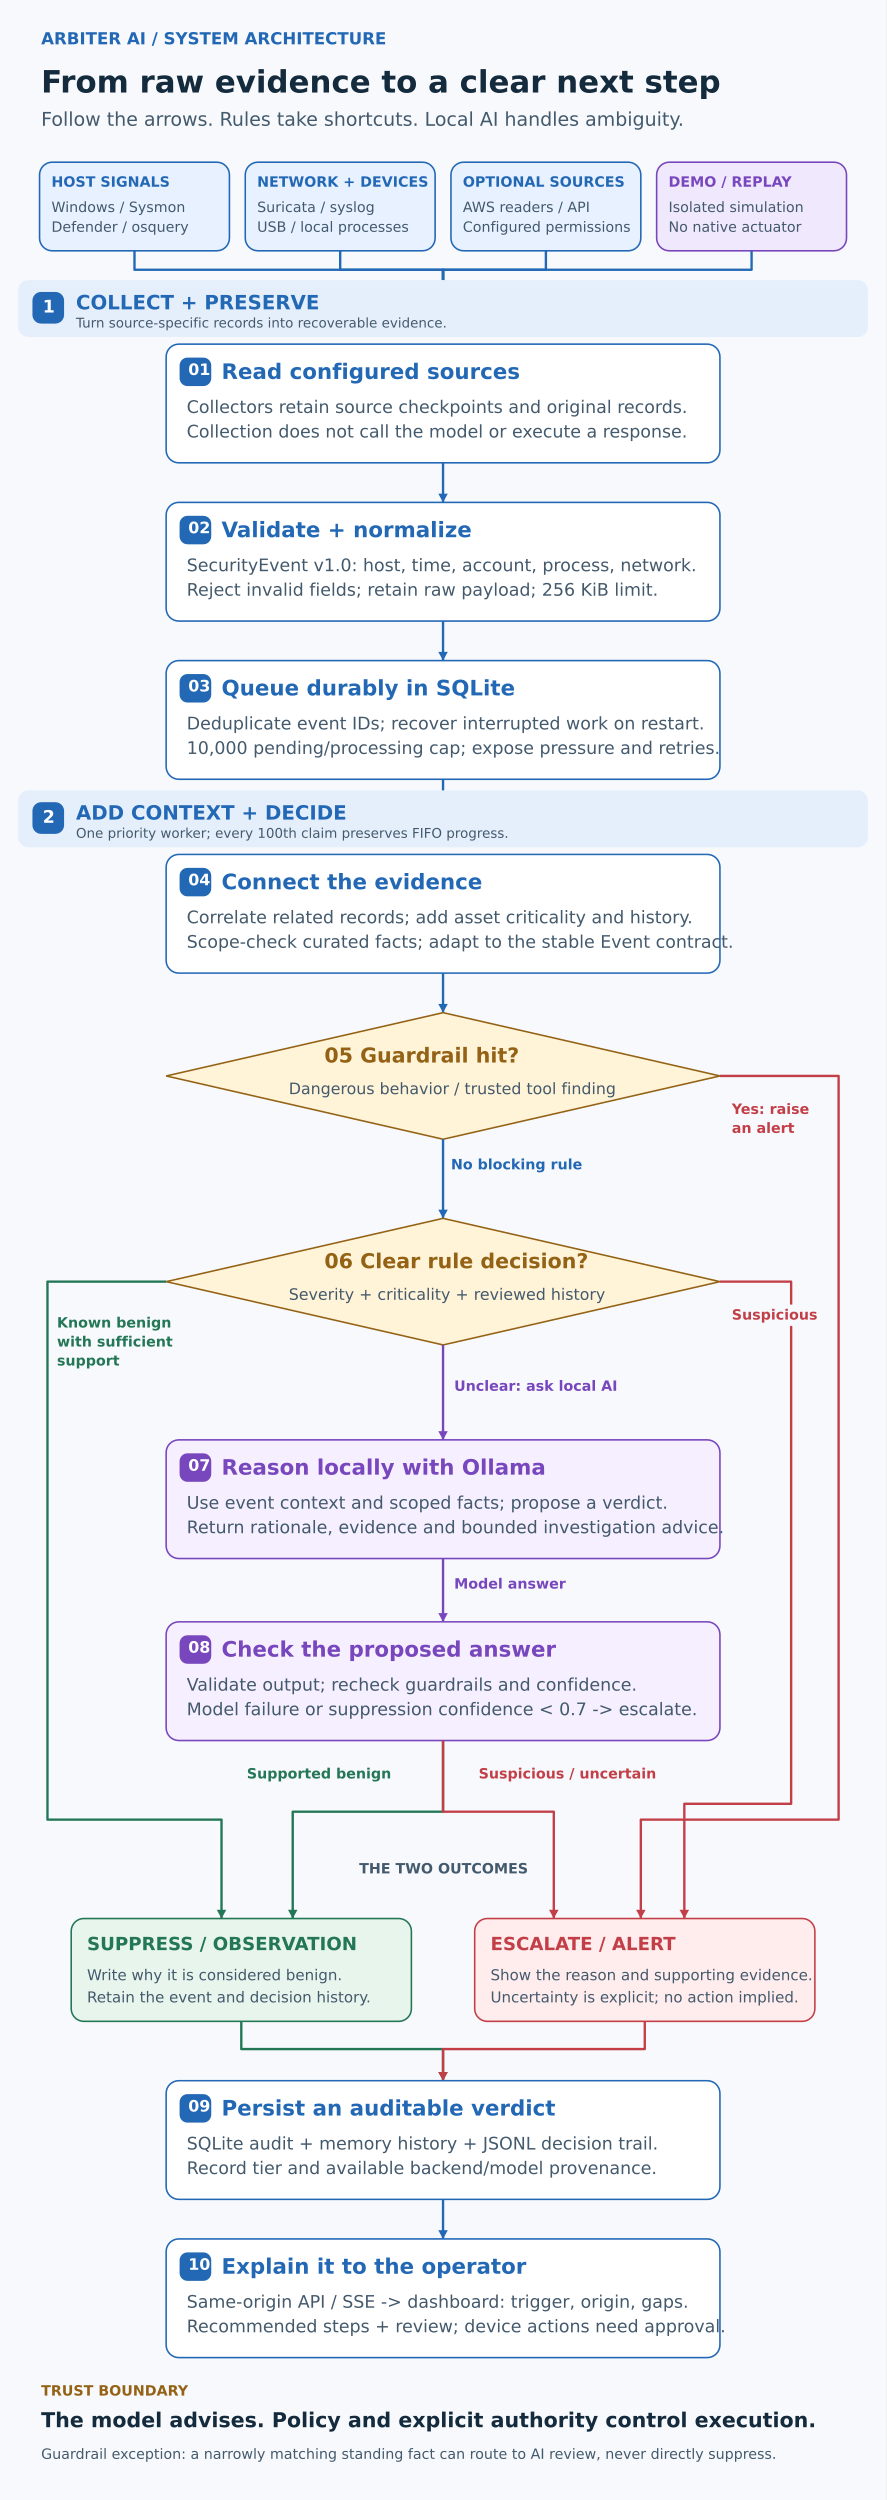
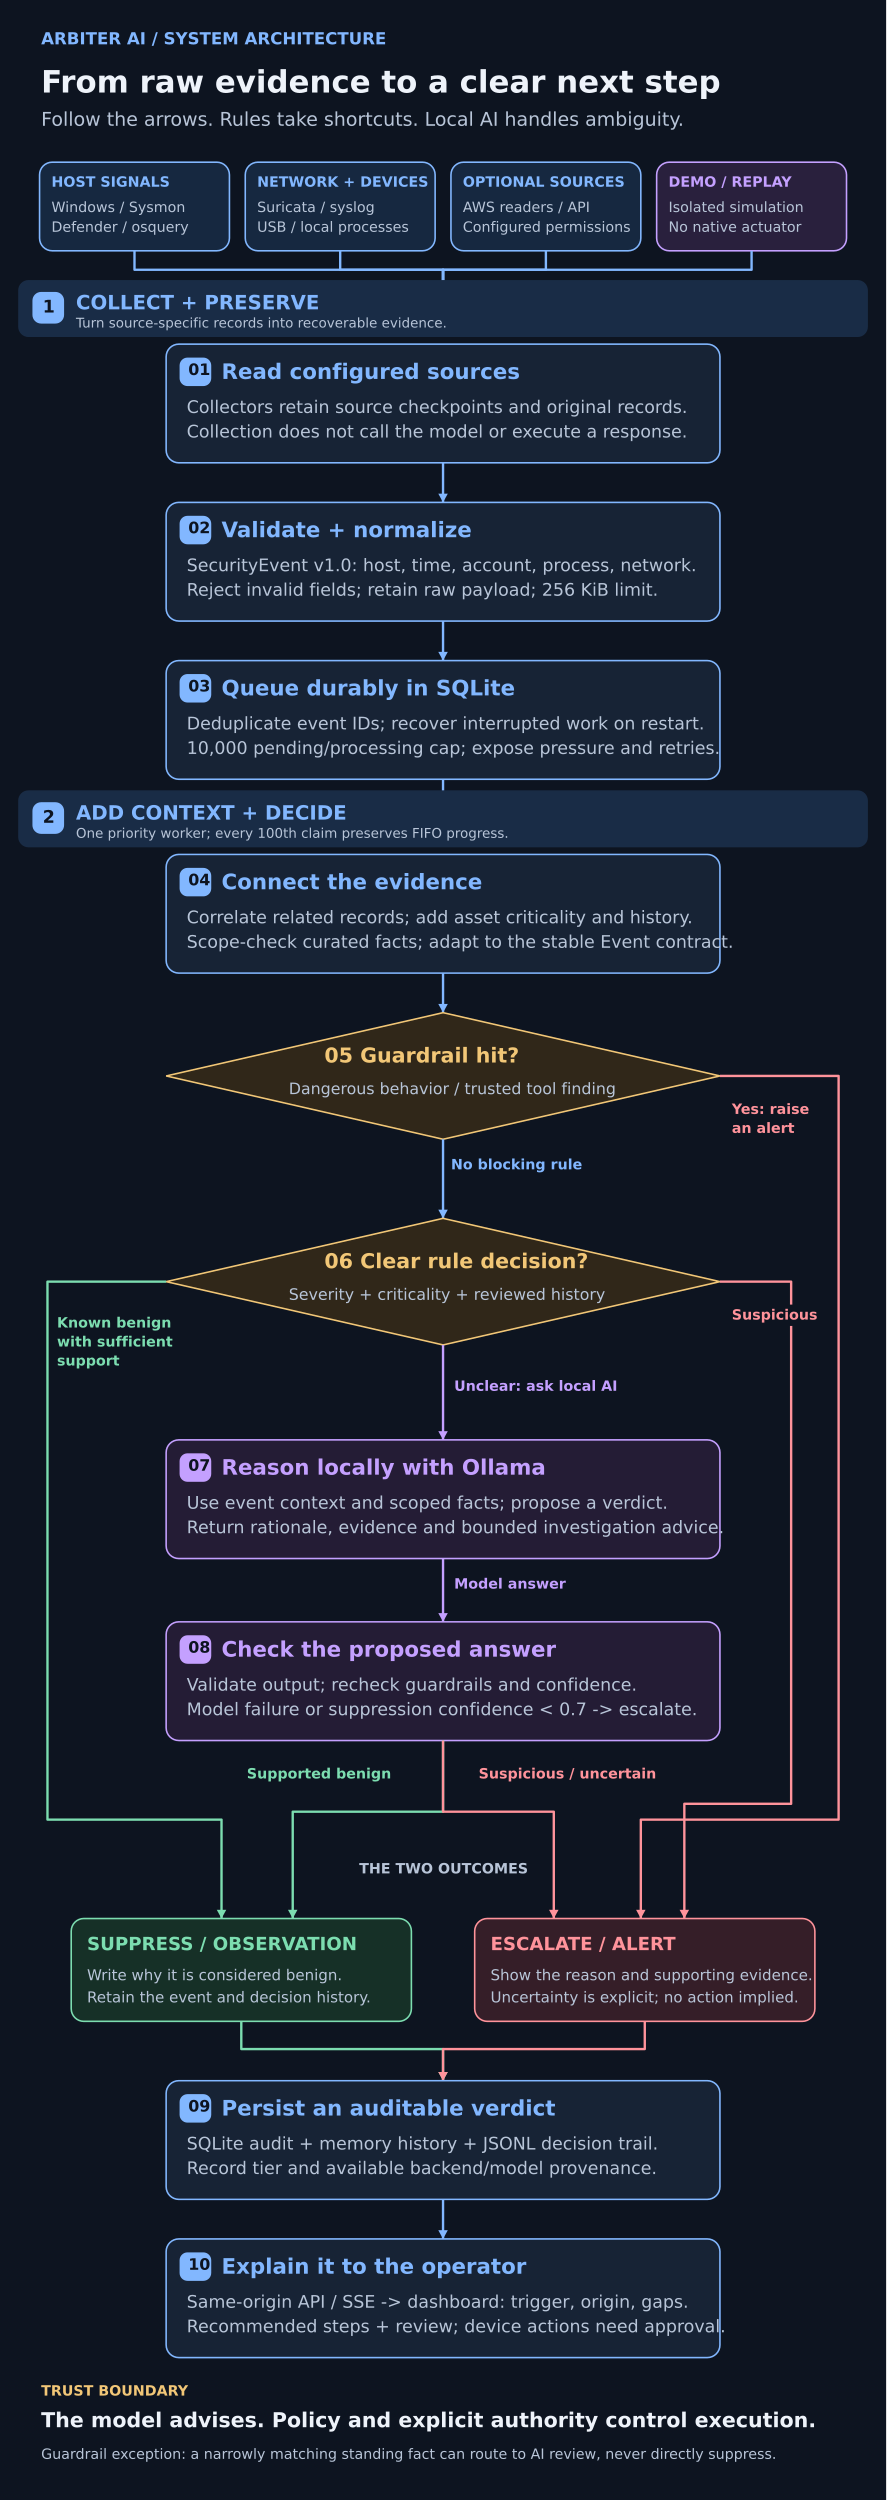
<svg xmlns="http://www.w3.org/2000/svg" width="1120" height="3160" viewBox="0 0 1120 3160" role="img" aria-labelledby="title desc">
-   <rect width="1120" height="3160" fill="#f7f9fc" />
-   <text x="52" y="56" fill="#2368b5" font-family="Segoe UI,DejaVu Sans,sans-serif" font-size="21" font-weight="700">ARBITER AI / SYSTEM ARCHITECTURE</text>
-   <text x="52" y="117" fill="#142a3d" font-family="Segoe UI,DejaVu Sans,sans-serif" font-size="39" font-weight="700">From raw evidence to a clear next step</text>
-   <text x="52" y="159" fill="#43596c" font-family="Segoe UI,DejaVu Sans,sans-serif" font-size="24" font-weight="400">Follow the arrows. Rules take shortcuts. Local AI handles ambiguity.</text>
-   <rect x="50" y="205" width="240" height="112" rx="16" fill="#e8f1ff" stroke="#2368b5" stroke-width="2" />
-   <text x="65" y="236" fill="#2368b5" font-family="Segoe UI,DejaVu Sans,sans-serif" font-size="18" font-weight="700">HOST SIGNALS</text>
-   <text x="65" y="268" fill="#43596c" font-family="Segoe UI,DejaVu Sans,sans-serif" font-size="18" font-weight="400">Windows / Sysmon</text>
-   <text x="65" y="293" fill="#43596c" font-family="Segoe UI,DejaVu Sans,sans-serif" font-size="18" font-weight="400">Defender / osquery</text>
-   <rect x="310" y="205" width="240" height="112" rx="16" fill="#e8f1ff" stroke="#2368b5" stroke-width="2" />
-   <text x="325" y="236" fill="#2368b5" font-family="Segoe UI,DejaVu Sans,sans-serif" font-size="18" font-weight="700">NETWORK + DEVICES</text>
-   <text x="325" y="268" fill="#43596c" font-family="Segoe UI,DejaVu Sans,sans-serif" font-size="18" font-weight="400">Suricata / syslog</text>
-   <text x="325" y="293" fill="#43596c" font-family="Segoe UI,DejaVu Sans,sans-serif" font-size="18" font-weight="400">USB / local processes</text>
-   <rect x="570" y="205" width="240" height="112" rx="16" fill="#e8f1ff" stroke="#2368b5" stroke-width="2" />
-   <text x="585" y="236" fill="#2368b5" font-family="Segoe UI,DejaVu Sans,sans-serif" font-size="18" font-weight="700">OPTIONAL SOURCES</text>
-   <text x="585" y="268" fill="#43596c" font-family="Segoe UI,DejaVu Sans,sans-serif" font-size="18" font-weight="400">AWS readers / API</text>
-   <text x="585" y="293" fill="#43596c" font-family="Segoe UI,DejaVu Sans,sans-serif" font-size="18" font-weight="400">Configured permissions</text>
-   <rect x="830" y="205" width="240" height="112" rx="16" fill="#f0e8fc" stroke="#7846bd" stroke-width="2" />
-   <text x="845" y="236" fill="#7846bd" font-family="Segoe UI,DejaVu Sans,sans-serif" font-size="18" font-weight="700">DEMO / REPLAY</text>
-   <text x="845" y="268" fill="#43596c" font-family="Segoe UI,DejaVu Sans,sans-serif" font-size="18" font-weight="400">Isolated simulation</text>
-   <text x="845" y="293" fill="#43596c" font-family="Segoe UI,DejaVu Sans,sans-serif" font-size="18" font-weight="400">No native actuator</text>
-   <polyline points="170,317 170,341 560,341 560,425" fill="none" stroke="#2368b5" stroke-width="3" stroke-linejoin="round" />
-   <polygon points="560,425 554.0,414.0 566.0,414.0" fill="#2368b5" />
-   <polyline points="430,317 430,341 560,341 560,425" fill="none" stroke="#2368b5" stroke-width="3" stroke-linejoin="round" />
-   <polygon points="560,425 554.0,414.0 566.0,414.0" fill="#2368b5" />
-   <polyline points="690,317 690,341 560,341 560,425" fill="none" stroke="#2368b5" stroke-width="3" stroke-linejoin="round" />
-   <polygon points="560,425 554.0,414.0 566.0,414.0" fill="#2368b5" />
-   <polyline points="950,317 950,341 560,341 560,425" fill="none" stroke="#2368b5" stroke-width="3" stroke-linejoin="round" />
-   <polygon points="560,425 554.0,414.0 566.0,414.0" fill="#2368b5" />
-   <rect x="24" y="355" width="1072" height="70" rx="12" fill="#e5effc" stroke="#e5effc" stroke-width="2" />
-   <rect x="42" y="370" width="38" height="38" rx="10" fill="#2368b5" stroke="#2368b5" stroke-width="2" />
-   <text x="54" y="395" fill="#ffffff" font-family="Segoe UI,DejaVu Sans,sans-serif" font-size="22" font-weight="700">1</text>
-   <text x="96" y="391" fill="#2368b5" font-family="Segoe UI,DejaVu Sans,sans-serif" font-size="25" font-weight="700">COLLECT + PRESERVE</text>
-   <text x="96" y="414" fill="#43596c" font-family="Segoe UI,DejaVu Sans,sans-serif" font-size="17" font-weight="400">Turn source-specific records into recoverable evidence.</text>
-   <rect x="210" y="435" width="700" height="150" rx="16" fill="#ffffff" stroke="#2368b5" stroke-width="2" />
-   <rect x="228" y="453" width="38" height="34" rx="9" fill="#2368b5" stroke="#2368b5" stroke-width="2" />
-   <text x="238" y="474" fill="#ffffff" font-family="Segoe UI,DejaVu Sans,sans-serif" font-size="20" font-weight="700">01</text>
-   <text x="280" y="479" fill="#2368b5" font-family="Segoe UI,DejaVu Sans,sans-serif" font-size="27" font-weight="700">Read configured sources</text>
-   <text x="236" y="522" fill="#43596c" font-family="Segoe UI,DejaVu Sans,sans-serif" font-size="22" font-weight="400">Collectors retain source checkpoints and original records.</text>
-   <text x="236" y="553" fill="#43596c" font-family="Segoe UI,DejaVu Sans,sans-serif" font-size="22" font-weight="400">Collection does not call the model or execute a response.</text>
-   <polyline points="560,585 560,635" fill="none" stroke="#2368b5" stroke-width="3" stroke-linejoin="round" />
-   <polygon points="560,635 554.0,624.0 566.0,624.0" fill="#2368b5" />
-   <rect x="210" y="635" width="700" height="150" rx="16" fill="#ffffff" stroke="#2368b5" stroke-width="2" />
-   <rect x="228" y="653" width="38" height="34" rx="9" fill="#2368b5" stroke="#2368b5" stroke-width="2" />
-   <text x="238" y="674" fill="#ffffff" font-family="Segoe UI,DejaVu Sans,sans-serif" font-size="20" font-weight="700">02</text>
-   <text x="280" y="679" fill="#2368b5" font-family="Segoe UI,DejaVu Sans,sans-serif" font-size="27" font-weight="700">Validate + normalize</text>
-   <text x="236" y="722" fill="#43596c" font-family="Segoe UI,DejaVu Sans,sans-serif" font-size="22" font-weight="400">SecurityEvent v1.0: host, time, account, process, network.</text>
-   <text x="236" y="753" fill="#43596c" font-family="Segoe UI,DejaVu Sans,sans-serif" font-size="22" font-weight="400">Reject invalid fields; retain raw payload; 256 KiB limit.</text>
-   <polyline points="560,785 560,835" fill="none" stroke="#2368b5" stroke-width="3" stroke-linejoin="round" />
-   <polygon points="560,835 554.0,824.0 566.0,824.0" fill="#2368b5" />
-   <rect x="210" y="835" width="700" height="150" rx="16" fill="#ffffff" stroke="#2368b5" stroke-width="2" />
-   <rect x="228" y="853" width="38" height="34" rx="9" fill="#2368b5" stroke="#2368b5" stroke-width="2" />
-   <text x="238" y="874" fill="#ffffff" font-family="Segoe UI,DejaVu Sans,sans-serif" font-size="20" font-weight="700">03</text>
-   <text x="280" y="879" fill="#2368b5" font-family="Segoe UI,DejaVu Sans,sans-serif" font-size="27" font-weight="700">Queue durably in SQLite</text>
-   <text x="236" y="922" fill="#43596c" font-family="Segoe UI,DejaVu Sans,sans-serif" font-size="22" font-weight="400">Deduplicate event IDs; recover interrupted work on restart.</text>
-   <text x="236" y="953" fill="#43596c" font-family="Segoe UI,DejaVu Sans,sans-serif" font-size="22" font-weight="400">10,000 pending/processing cap; expose pressure and retries.</text>
-   <polyline points="560,985 560,1055" fill="none" stroke="#2368b5" stroke-width="3" stroke-linejoin="round" />
-   <polygon points="560,1055 554.0,1044.0 566.0,1044.0" fill="#2368b5" />
-   <rect x="24" y="1000" width="1072" height="70" rx="12" fill="#e5effc" stroke="#e5effc" stroke-width="2" />
-   <rect x="42" y="1015" width="38" height="38" rx="10" fill="#2368b5" stroke="#2368b5" stroke-width="2" />
-   <text x="54" y="1040" fill="#ffffff" font-family="Segoe UI,DejaVu Sans,sans-serif" font-size="22" font-weight="700">2</text>
-   <text x="96" y="1036" fill="#2368b5" font-family="Segoe UI,DejaVu Sans,sans-serif" font-size="25" font-weight="700">ADD CONTEXT + DECIDE</text>
-   <text x="96" y="1059" fill="#43596c" font-family="Segoe UI,DejaVu Sans,sans-serif" font-size="17" font-weight="400">One priority worker; every 100th claim preserves FIFO progress.</text>
-   <rect x="210" y="1080" width="700" height="150" rx="16" fill="#ffffff" stroke="#2368b5" stroke-width="2" />
-   <rect x="228" y="1098" width="38" height="34" rx="9" fill="#2368b5" stroke="#2368b5" stroke-width="2" />
-   <text x="238" y="1119" fill="#ffffff" font-family="Segoe UI,DejaVu Sans,sans-serif" font-size="20" font-weight="700">04</text>
-   <text x="280" y="1124" fill="#2368b5" font-family="Segoe UI,DejaVu Sans,sans-serif" font-size="27" font-weight="700">Connect the evidence</text>
-   <text x="236" y="1167" fill="#43596c" font-family="Segoe UI,DejaVu Sans,sans-serif" font-size="22" font-weight="400">Correlate related records; add asset criticality and history.</text>
-   <text x="236" y="1198" fill="#43596c" font-family="Segoe UI,DejaVu Sans,sans-serif" font-size="22" font-weight="400">Scope-check curated facts; adapt to the stable Event contract.</text>
-   <polyline points="560,1230 560,1280" fill="none" stroke="#2368b5" stroke-width="3" stroke-linejoin="round" />
-   <polygon points="560,1280 554.0,1269.0 566.0,1269.0" fill="#2368b5" />
-   <polygon points="560,1280 910,1360 560,1440 210,1360" fill="#fff3d8" stroke="#946215" stroke-width="2" />
-   <text x="410" y="1343" fill="#946215" font-family="Segoe UI,DejaVu Sans,sans-serif" font-size="26" font-weight="700">05  Guardrail hit?</text>
-   <text x="365" y="1383" fill="#43596c" font-family="Segoe UI,DejaVu Sans,sans-serif" font-size="20" font-weight="400">Dangerous behavior / trusted tool finding</text>
-   <polyline points="560,1440 560,1540" fill="none" stroke="#2368b5" stroke-width="3" stroke-linejoin="round" />
-   <polygon points="560,1540 554.0,1529.0 566.0,1529.0" fill="#2368b5" />
-   <rect x="564" y="1460" width="153.0" height="25" rx="3" fill="#f7f9fc" stroke="#f7f9fc" stroke-width="2" />
-   <text x="570" y="1478" fill="#2368b5" font-family="Segoe UI,DejaVu Sans,sans-serif" font-size="18" font-weight="700">No blocking rule</text>
-   <polygon points="560,1540 910,1620 560,1700 210,1620" fill="#fff3d8" stroke="#946215" stroke-width="2" />
-   <text x="410" y="1603" fill="#946215" font-family="Segoe UI,DejaVu Sans,sans-serif" font-size="26" font-weight="700">06  Clear rule decision?</text>
-   <text x="365" y="1643" fill="#43596c" font-family="Segoe UI,DejaVu Sans,sans-serif" font-size="20" font-weight="400">Severity + criticality + reviewed history</text>
-   <polyline points="560,1700 560,1820" fill="none" stroke="#7846bd" stroke-width="3" stroke-linejoin="round" />
-   <polygon points="560,1820 554.0,1809.0 566.0,1809.0" fill="#7846bd" />
-   <rect x="568" y="1740" width="184.016" height="25" rx="3" fill="#f7f9fc" stroke="#f7f9fc" stroke-width="2" />
-   <text x="574" y="1758" fill="#7846bd" font-family="Segoe UI,DejaVu Sans,sans-serif" font-size="18" font-weight="700">Unclear: ask local AI</text>
-   <rect x="210" y="1820" width="700" height="150" rx="16" fill="#f5efff" stroke="#7846bd" stroke-width="2" />
-   <rect x="228" y="1838" width="38" height="34" rx="9" fill="#7846bd" stroke="#7846bd" stroke-width="2" />
-   <text x="238" y="1859" fill="#ffffff" font-family="Segoe UI,DejaVu Sans,sans-serif" font-size="20" font-weight="700">07</text>
-   <text x="280" y="1864" fill="#7846bd" font-family="Segoe UI,DejaVu Sans,sans-serif" font-size="27" font-weight="700">Reason locally with Ollama</text>
-   <text x="236" y="1907" fill="#43596c" font-family="Segoe UI,DejaVu Sans,sans-serif" font-size="22" font-weight="400">Use event context and scoped facts; propose a verdict.</text>
-   <text x="236" y="1938" fill="#43596c" font-family="Segoe UI,DejaVu Sans,sans-serif" font-size="22" font-weight="400">Return rationale, evidence and bounded investigation advice.</text>
-   <polyline points="560,1970 560,2050" fill="none" stroke="#7846bd" stroke-width="3" stroke-linejoin="round" />
-   <polygon points="560,2050 554.0,2039.0 566.0,2039.0" fill="#7846bd" />
-   <rect x="568" y="1990" width="131.0" height="25" rx="3" fill="#f7f9fc" stroke="#f7f9fc" stroke-width="2" />
-   <text x="574" y="2008" fill="#7846bd" font-family="Segoe UI,DejaVu Sans,sans-serif" font-size="18" font-weight="700">Model answer</text>
-   <rect x="210" y="2050" width="700" height="150" rx="16" fill="#f5efff" stroke="#7846bd" stroke-width="2" />
-   <rect x="228" y="2068" width="38" height="34" rx="9" fill="#7846bd" stroke="#7846bd" stroke-width="2" />
-   <text x="238" y="2089" fill="#ffffff" font-family="Segoe UI,DejaVu Sans,sans-serif" font-size="20" font-weight="700">08</text>
-   <text x="280" y="2094" fill="#7846bd" font-family="Segoe UI,DejaVu Sans,sans-serif" font-size="27" font-weight="700">Check the proposed answer</text>
-   <text x="236" y="2137" fill="#43596c" font-family="Segoe UI,DejaVu Sans,sans-serif" font-size="22" font-weight="400">Validate output; recheck guardrails and confidence.</text>
-   <text x="236" y="2168" fill="#43596c" font-family="Segoe UI,DejaVu Sans,sans-serif" font-size="22" font-weight="400">Model failure or suppression confidence &lt; 0.7 -&gt; escalate.</text>
-   <polyline points="910,1360 1060,1360 1060,2300 810,2300 810,2425" fill="none" stroke="#c33f48" stroke-width="3" stroke-linejoin="round" />
-   <polygon points="810,2425 804.0,2414.0 816.0,2414.0" fill="#c33f48" />
-   <rect x="919" y="1390" width="90.984" height="25" rx="3" fill="#f7f9fc" stroke="#f7f9fc" stroke-width="2" />
-   <text x="925" y="1408" fill="#c33f48" font-family="Segoe UI,DejaVu Sans,sans-serif" font-size="18" font-weight="700">Yes: raise</text>
-   <rect x="919" y="1414" width="77.0" height="25" rx="3" fill="#f7f9fc" stroke="#f7f9fc" stroke-width="2" />
-   <text x="925" y="1432" fill="#c33f48" font-family="Segoe UI,DejaVu Sans,sans-serif" font-size="18" font-weight="700">an alert</text>
-   <polyline points="910,1620 1000,1620 1000,2280 865,2280 865,2425" fill="none" stroke="#c33f48" stroke-width="3" stroke-linejoin="round" />
-   <polygon points="865,2425 859.0,2414.0 871.0,2414.0" fill="#c33f48" />
-   <rect x="919" y="1650" width="101.0" height="25" rx="3" fill="#f7f9fc" stroke="#f7f9fc" stroke-width="2" />
-   <text x="925" y="1668" fill="#c33f48" font-family="Segoe UI,DejaVu Sans,sans-serif" font-size="18" font-weight="700">Suspicious</text>
-   <polyline points="210,1620 60,1620 60,2300 280,2300 280,2425" fill="none" stroke="#247756" stroke-width="3" stroke-linejoin="round" />
-   <polygon points="280,2425 274.0,2414.0 286.0,2414.0" fill="#247756" />
-   <rect x="66" y="1660" width="135.0" height="25" rx="3" fill="#f7f9fc" stroke="#f7f9fc" stroke-width="2" />
-   <text x="72" y="1678" fill="#247756" font-family="Segoe UI,DejaVu Sans,sans-serif" font-size="18" font-weight="700">Known benign</text>
-   <rect x="66" y="1684" width="134.0" height="25" rx="3" fill="#f7f9fc" stroke="#f7f9fc" stroke-width="2" />
-   <text x="72" y="1702" fill="#247756" font-family="Segoe UI,DejaVu Sans,sans-serif" font-size="18" font-weight="700">with sufficient</text>
-   <rect x="66" y="1708" width="78.0" height="25" rx="3" fill="#f7f9fc" stroke="#f7f9fc" stroke-width="2" />
-   <text x="72" y="1726" fill="#247756" font-family="Segoe UI,DejaVu Sans,sans-serif" font-size="18" font-weight="700">support</text>
-   <polyline points="560,2200 560,2290 370,2290 370,2425" fill="none" stroke="#247756" stroke-width="3" stroke-linejoin="round" />
-   <polygon points="370,2425 364.0,2414.0 376.0,2414.0" fill="#247756" />
-   <rect x="306" y="2230" width="165.0" height="25" rx="3" fill="#f7f9fc" stroke="#f7f9fc" stroke-width="2" />
-   <text x="312" y="2248" fill="#247756" font-family="Segoe UI,DejaVu Sans,sans-serif" font-size="18" font-weight="700">Supported benign</text>
-   <polyline points="560,2200 560,2290 700,2290 700,2425" fill="none" stroke="#c33f48" stroke-width="3" stroke-linejoin="round" />
-   <polygon points="700,2425 694.0,2414.0 706.0,2414.0" fill="#c33f48" />
-   <rect x="599" y="2230" width="200.0" height="25" rx="3" fill="#f7f9fc" stroke="#f7f9fc" stroke-width="2" />
-   <text x="605" y="2248" fill="#c33f48" font-family="Segoe UI,DejaVu Sans,sans-serif" font-size="18" font-weight="700">Suspicious / uncertain</text>
-   <text x="454" y="2368" fill="#43596c" font-family="Segoe UI,DejaVu Sans,sans-serif" font-size="18" font-weight="700">THE TWO OUTCOMES</text>
-   <rect x="90" y="2425" width="430" height="130" rx="16" fill="#e8f5ed" stroke="#247756" stroke-width="2" />
-   <text x="110" y="2465" fill="#247756" font-family="Segoe UI,DejaVu Sans,sans-serif" font-size="23" font-weight="700">SUPPRESS / OBSERVATION</text>
-   <text x="110" y="2503" fill="#43596c" font-family="Segoe UI,DejaVu Sans,sans-serif" font-size="19" font-weight="400">Write why it is considered benign.</text>
-   <text x="110" y="2531" fill="#43596c" font-family="Segoe UI,DejaVu Sans,sans-serif" font-size="19" font-weight="400">Retain the event and decision history.</text>
-   <rect x="600" y="2425" width="430" height="130" rx="16" fill="#ffeded" stroke="#c33f48" stroke-width="2" />
-   <text x="620" y="2465" fill="#c33f48" font-family="Segoe UI,DejaVu Sans,sans-serif" font-size="23" font-weight="700">ESCALATE / ALERT</text>
-   <text x="620" y="2503" fill="#43596c" font-family="Segoe UI,DejaVu Sans,sans-serif" font-size="19" font-weight="400">Show the reason and supporting evidence.</text>
-   <text x="620" y="2531" fill="#43596c" font-family="Segoe UI,DejaVu Sans,sans-serif" font-size="19" font-weight="400">Uncertainty is explicit; no action implied.</text>
-   <polyline points="305,2555 305,2590 560,2590 560,2630" fill="none" stroke="#247756" stroke-width="3" stroke-linejoin="round" />
-   <polygon points="560,2630 554.0,2619.0 566.0,2619.0" fill="#247756" />
-   <polyline points="815,2555 815,2590 560,2590 560,2630" fill="none" stroke="#c33f48" stroke-width="3" stroke-linejoin="round" />
-   <polygon points="560,2630 554.0,2619.0 566.0,2619.0" fill="#c33f48" />
-   <rect x="210" y="2630" width="700" height="150" rx="16" fill="#ffffff" stroke="#2368b5" stroke-width="2" />
-   <rect x="228" y="2648" width="38" height="34" rx="9" fill="#2368b5" stroke="#2368b5" stroke-width="2" />
-   <text x="238" y="2669" fill="#ffffff" font-family="Segoe UI,DejaVu Sans,sans-serif" font-size="20" font-weight="700">09</text>
-   <text x="280" y="2674" fill="#2368b5" font-family="Segoe UI,DejaVu Sans,sans-serif" font-size="27" font-weight="700">Persist an auditable verdict</text>
-   <text x="236" y="2717" fill="#43596c" font-family="Segoe UI,DejaVu Sans,sans-serif" font-size="22" font-weight="400">SQLite audit + memory history + JSONL decision trail.</text>
-   <text x="236" y="2748" fill="#43596c" font-family="Segoe UI,DejaVu Sans,sans-serif" font-size="22" font-weight="400">Record tier and available backend/model provenance.</text>
-   <polyline points="560,2780 560,2830" fill="none" stroke="#2368b5" stroke-width="3" stroke-linejoin="round" />
-   <polygon points="560,2830 554.0,2819.0 566.0,2819.0" fill="#2368b5" />
-   <rect x="210" y="2830" width="700" height="150" rx="16" fill="#ffffff" stroke="#2368b5" stroke-width="2" />
-   <rect x="228" y="2848" width="38" height="34" rx="9" fill="#2368b5" stroke="#2368b5" stroke-width="2" />
-   <text x="238" y="2869" fill="#ffffff" font-family="Segoe UI,DejaVu Sans,sans-serif" font-size="20" font-weight="700">10</text>
-   <text x="280" y="2874" fill="#2368b5" font-family="Segoe UI,DejaVu Sans,sans-serif" font-size="27" font-weight="700">Explain it to the operator</text>
-   <text x="236" y="2917" fill="#43596c" font-family="Segoe UI,DejaVu Sans,sans-serif" font-size="22" font-weight="400">Same-origin API / SSE -&gt; dashboard: trigger, origin, gaps.</text>
-   <text x="236" y="2948" fill="#43596c" font-family="Segoe UI,DejaVu Sans,sans-serif" font-size="22" font-weight="400">Recommended steps + review; device actions need approval.</text>
-   <text x="52" y="3028" fill="#946215" font-family="Segoe UI,DejaVu Sans,sans-serif" font-size="18" font-weight="700">TRUST BOUNDARY</text>
-   <text x="52" y="3068" fill="#142a3d" font-family="Segoe UI,DejaVu Sans,sans-serif" font-size="26" font-weight="700">The model advises. Policy and explicit authority control execution.</text>
-   <text x="52" y="3108" fill="#43596c" font-family="Segoe UI,DejaVu Sans,sans-serif" font-size="18" font-weight="400">Guardrail exception: a narrowly matching standing fact can route to AI review, never directly suppress.</text>
+   <rect width="1120" height="3160" fill="#0d1420" />
+   <text x="52" y="56" fill="#82b7ff" font-family="Segoe UI,DejaVu Sans,sans-serif" font-size="21" font-weight="700">ARBITER AI / SYSTEM ARCHITECTURE</text>
+   <text x="52" y="117" fill="#eef3fa" font-family="Segoe UI,DejaVu Sans,sans-serif" font-size="39" font-weight="700">From raw evidence to a clear next step</text>
+   <text x="52" y="159" fill="#b8c5d8" font-family="Segoe UI,DejaVu Sans,sans-serif" font-size="24" font-weight="400">Follow the arrows. Rules take shortcuts. Local AI handles ambiguity.</text>
+   <rect x="50" y="205" width="240" height="112" rx="16" fill="#162840" stroke="#82b7ff" stroke-width="2" />
+   <text x="65" y="236" fill="#82b7ff" font-family="Segoe UI,DejaVu Sans,sans-serif" font-size="18" font-weight="700">HOST SIGNALS</text>
+   <text x="65" y="268" fill="#b8c5d8" font-family="Segoe UI,DejaVu Sans,sans-serif" font-size="18" font-weight="400">Windows / Sysmon</text>
+   <text x="65" y="293" fill="#b8c5d8" font-family="Segoe UI,DejaVu Sans,sans-serif" font-size="18" font-weight="400">Defender / osquery</text>
+   <rect x="310" y="205" width="240" height="112" rx="16" fill="#162840" stroke="#82b7ff" stroke-width="2" />
+   <text x="325" y="236" fill="#82b7ff" font-family="Segoe UI,DejaVu Sans,sans-serif" font-size="18" font-weight="700">NETWORK + DEVICES</text>
+   <text x="325" y="268" fill="#b8c5d8" font-family="Segoe UI,DejaVu Sans,sans-serif" font-size="18" font-weight="400">Suricata / syslog</text>
+   <text x="325" y="293" fill="#b8c5d8" font-family="Segoe UI,DejaVu Sans,sans-serif" font-size="18" font-weight="400">USB / local processes</text>
+   <rect x="570" y="205" width="240" height="112" rx="16" fill="#162840" stroke="#82b7ff" stroke-width="2" />
+   <text x="585" y="236" fill="#82b7ff" font-family="Segoe UI,DejaVu Sans,sans-serif" font-size="18" font-weight="700">OPTIONAL SOURCES</text>
+   <text x="585" y="268" fill="#b8c5d8" font-family="Segoe UI,DejaVu Sans,sans-serif" font-size="18" font-weight="400">AWS readers / API</text>
+   <text x="585" y="293" fill="#b8c5d8" font-family="Segoe UI,DejaVu Sans,sans-serif" font-size="18" font-weight="400">Configured permissions</text>
+   <rect x="830" y="205" width="240" height="112" rx="16" fill="#29203d" stroke="#c4a0ff" stroke-width="2" />
+   <text x="845" y="236" fill="#c4a0ff" font-family="Segoe UI,DejaVu Sans,sans-serif" font-size="18" font-weight="700">DEMO / REPLAY</text>
+   <text x="845" y="268" fill="#b8c5d8" font-family="Segoe UI,DejaVu Sans,sans-serif" font-size="18" font-weight="400">Isolated simulation</text>
+   <text x="845" y="293" fill="#b8c5d8" font-family="Segoe UI,DejaVu Sans,sans-serif" font-size="18" font-weight="400">No native actuator</text>
+   <polyline points="170,317 170,341 560,341 560,425" fill="none" stroke="#82b7ff" stroke-width="3" stroke-linejoin="round" />
+   <polygon points="560,425 554.0,414.0 566.0,414.0" fill="#82b7ff" />
+   <polyline points="430,317 430,341 560,341 560,425" fill="none" stroke="#82b7ff" stroke-width="3" stroke-linejoin="round" />
+   <polygon points="560,425 554.0,414.0 566.0,414.0" fill="#82b7ff" />
+   <polyline points="690,317 690,341 560,341 560,425" fill="none" stroke="#82b7ff" stroke-width="3" stroke-linejoin="round" />
+   <polygon points="560,425 554.0,414.0 566.0,414.0" fill="#82b7ff" />
+   <polyline points="950,317 950,341 560,341 560,425" fill="none" stroke="#82b7ff" stroke-width="3" stroke-linejoin="round" />
+   <polygon points="560,425 554.0,414.0 566.0,414.0" fill="#82b7ff" />
+   <rect x="24" y="355" width="1072" height="70" rx="12" fill="#192c46" stroke="#192c46" stroke-width="2" />
+   <rect x="42" y="370" width="38" height="38" rx="10" fill="#82b7ff" stroke="#82b7ff" stroke-width="2" />
+   <text x="54" y="395" fill="#0d1420" font-family="Segoe UI,DejaVu Sans,sans-serif" font-size="22" font-weight="700">1</text>
+   <text x="96" y="391" fill="#82b7ff" font-family="Segoe UI,DejaVu Sans,sans-serif" font-size="25" font-weight="700">COLLECT + PRESERVE</text>
+   <text x="96" y="414" fill="#b8c5d8" font-family="Segoe UI,DejaVu Sans,sans-serif" font-size="17" font-weight="400">Turn source-specific records into recoverable evidence.</text>
+   <rect x="210" y="435" width="700" height="150" rx="16" fill="#172335" stroke="#82b7ff" stroke-width="2" />
+   <rect x="228" y="453" width="38" height="34" rx="9" fill="#82b7ff" stroke="#82b7ff" stroke-width="2" />
+   <text x="238" y="474" fill="#0d1420" font-family="Segoe UI,DejaVu Sans,sans-serif" font-size="20" font-weight="700">01</text>
+   <text x="280" y="479" fill="#82b7ff" font-family="Segoe UI,DejaVu Sans,sans-serif" font-size="27" font-weight="700">Read configured sources</text>
+   <text x="236" y="522" fill="#b8c5d8" font-family="Segoe UI,DejaVu Sans,sans-serif" font-size="22" font-weight="400">Collectors retain source checkpoints and original records.</text>
+   <text x="236" y="553" fill="#b8c5d8" font-family="Segoe UI,DejaVu Sans,sans-serif" font-size="22" font-weight="400">Collection does not call the model or execute a response.</text>
+   <polyline points="560,585 560,635" fill="none" stroke="#82b7ff" stroke-width="3" stroke-linejoin="round" />
+   <polygon points="560,635 554.0,624.0 566.0,624.0" fill="#82b7ff" />
+   <rect x="210" y="635" width="700" height="150" rx="16" fill="#172335" stroke="#82b7ff" stroke-width="2" />
+   <rect x="228" y="653" width="38" height="34" rx="9" fill="#82b7ff" stroke="#82b7ff" stroke-width="2" />
+   <text x="238" y="674" fill="#0d1420" font-family="Segoe UI,DejaVu Sans,sans-serif" font-size="20" font-weight="700">02</text>
+   <text x="280" y="679" fill="#82b7ff" font-family="Segoe UI,DejaVu Sans,sans-serif" font-size="27" font-weight="700">Validate + normalize</text>
+   <text x="236" y="722" fill="#b8c5d8" font-family="Segoe UI,DejaVu Sans,sans-serif" font-size="22" font-weight="400">SecurityEvent v1.0: host, time, account, process, network.</text>
+   <text x="236" y="753" fill="#b8c5d8" font-family="Segoe UI,DejaVu Sans,sans-serif" font-size="22" font-weight="400">Reject invalid fields; retain raw payload; 256 KiB limit.</text>
+   <polyline points="560,785 560,835" fill="none" stroke="#82b7ff" stroke-width="3" stroke-linejoin="round" />
+   <polygon points="560,835 554.0,824.0 566.0,824.0" fill="#82b7ff" />
+   <rect x="210" y="835" width="700" height="150" rx="16" fill="#172335" stroke="#82b7ff" stroke-width="2" />
+   <rect x="228" y="853" width="38" height="34" rx="9" fill="#82b7ff" stroke="#82b7ff" stroke-width="2" />
+   <text x="238" y="874" fill="#0d1420" font-family="Segoe UI,DejaVu Sans,sans-serif" font-size="20" font-weight="700">03</text>
+   <text x="280" y="879" fill="#82b7ff" font-family="Segoe UI,DejaVu Sans,sans-serif" font-size="27" font-weight="700">Queue durably in SQLite</text>
+   <text x="236" y="922" fill="#b8c5d8" font-family="Segoe UI,DejaVu Sans,sans-serif" font-size="22" font-weight="400">Deduplicate event IDs; recover interrupted work on restart.</text>
+   <text x="236" y="953" fill="#b8c5d8" font-family="Segoe UI,DejaVu Sans,sans-serif" font-size="22" font-weight="400">10,000 pending/processing cap; expose pressure and retries.</text>
+   <polyline points="560,985 560,1055" fill="none" stroke="#82b7ff" stroke-width="3" stroke-linejoin="round" />
+   <polygon points="560,1055 554.0,1044.0 566.0,1044.0" fill="#82b7ff" />
+   <rect x="24" y="1000" width="1072" height="70" rx="12" fill="#192c46" stroke="#192c46" stroke-width="2" />
+   <rect x="42" y="1015" width="38" height="38" rx="10" fill="#82b7ff" stroke="#82b7ff" stroke-width="2" />
+   <text x="54" y="1040" fill="#0d1420" font-family="Segoe UI,DejaVu Sans,sans-serif" font-size="22" font-weight="700">2</text>
+   <text x="96" y="1036" fill="#82b7ff" font-family="Segoe UI,DejaVu Sans,sans-serif" font-size="25" font-weight="700">ADD CONTEXT + DECIDE</text>
+   <text x="96" y="1059" fill="#b8c5d8" font-family="Segoe UI,DejaVu Sans,sans-serif" font-size="17" font-weight="400">One priority worker; every 100th claim preserves FIFO progress.</text>
+   <rect x="210" y="1080" width="700" height="150" rx="16" fill="#172335" stroke="#82b7ff" stroke-width="2" />
+   <rect x="228" y="1098" width="38" height="34" rx="9" fill="#82b7ff" stroke="#82b7ff" stroke-width="2" />
+   <text x="238" y="1119" fill="#0d1420" font-family="Segoe UI,DejaVu Sans,sans-serif" font-size="20" font-weight="700">04</text>
+   <text x="280" y="1124" fill="#82b7ff" font-family="Segoe UI,DejaVu Sans,sans-serif" font-size="27" font-weight="700">Connect the evidence</text>
+   <text x="236" y="1167" fill="#b8c5d8" font-family="Segoe UI,DejaVu Sans,sans-serif" font-size="22" font-weight="400">Correlate related records; add asset criticality and history.</text>
+   <text x="236" y="1198" fill="#b8c5d8" font-family="Segoe UI,DejaVu Sans,sans-serif" font-size="22" font-weight="400">Scope-check curated facts; adapt to the stable Event contract.</text>
+   <polyline points="560,1230 560,1280" fill="none" stroke="#82b7ff" stroke-width="3" stroke-linejoin="round" />
+   <polygon points="560,1280 554.0,1269.0 566.0,1269.0" fill="#82b7ff" />
+   <polygon points="560,1280 910,1360 560,1440 210,1360" fill="#302719" stroke="#f2c777" stroke-width="2" />
+   <text x="410" y="1343" fill="#f2c777" font-family="Segoe UI,DejaVu Sans,sans-serif" font-size="26" font-weight="700">05  Guardrail hit?</text>
+   <text x="365" y="1383" fill="#b8c5d8" font-family="Segoe UI,DejaVu Sans,sans-serif" font-size="20" font-weight="400">Dangerous behavior / trusted tool finding</text>
+   <polyline points="560,1440 560,1540" fill="none" stroke="#82b7ff" stroke-width="3" stroke-linejoin="round" />
+   <polygon points="560,1540 554.0,1529.0 566.0,1529.0" fill="#82b7ff" />
+   <rect x="564" y="1460" width="153.0" height="25" rx="3" fill="#0d1420" stroke="#0d1420" stroke-width="2" />
+   <text x="570" y="1478" fill="#82b7ff" font-family="Segoe UI,DejaVu Sans,sans-serif" font-size="18" font-weight="700">No blocking rule</text>
+   <polygon points="560,1540 910,1620 560,1700 210,1620" fill="#302719" stroke="#f2c777" stroke-width="2" />
+   <text x="410" y="1603" fill="#f2c777" font-family="Segoe UI,DejaVu Sans,sans-serif" font-size="26" font-weight="700">06  Clear rule decision?</text>
+   <text x="365" y="1643" fill="#b8c5d8" font-family="Segoe UI,DejaVu Sans,sans-serif" font-size="20" font-weight="400">Severity + criticality + reviewed history</text>
+   <polyline points="560,1700 560,1820" fill="none" stroke="#c4a0ff" stroke-width="3" stroke-linejoin="round" />
+   <polygon points="560,1820 554.0,1809.0 566.0,1809.0" fill="#c4a0ff" />
+   <rect x="568" y="1740" width="184.016" height="25" rx="3" fill="#0d1420" stroke="#0d1420" stroke-width="2" />
+   <text x="574" y="1758" fill="#c4a0ff" font-family="Segoe UI,DejaVu Sans,sans-serif" font-size="18" font-weight="700">Unclear: ask local AI</text>
+   <rect x="210" y="1820" width="700" height="150" rx="16" fill="#241c35" stroke="#c4a0ff" stroke-width="2" />
+   <rect x="228" y="1838" width="38" height="34" rx="9" fill="#c4a0ff" stroke="#c4a0ff" stroke-width="2" />
+   <text x="238" y="1859" fill="#0d1420" font-family="Segoe UI,DejaVu Sans,sans-serif" font-size="20" font-weight="700">07</text>
+   <text x="280" y="1864" fill="#c4a0ff" font-family="Segoe UI,DejaVu Sans,sans-serif" font-size="27" font-weight="700">Reason locally with Ollama</text>
+   <text x="236" y="1907" fill="#b8c5d8" font-family="Segoe UI,DejaVu Sans,sans-serif" font-size="22" font-weight="400">Use event context and scoped facts; propose a verdict.</text>
+   <text x="236" y="1938" fill="#b8c5d8" font-family="Segoe UI,DejaVu Sans,sans-serif" font-size="22" font-weight="400">Return rationale, evidence and bounded investigation advice.</text>
+   <polyline points="560,1970 560,2050" fill="none" stroke="#c4a0ff" stroke-width="3" stroke-linejoin="round" />
+   <polygon points="560,2050 554.0,2039.0 566.0,2039.0" fill="#c4a0ff" />
+   <rect x="568" y="1990" width="131.0" height="25" rx="3" fill="#0d1420" stroke="#0d1420" stroke-width="2" />
+   <text x="574" y="2008" fill="#c4a0ff" font-family="Segoe UI,DejaVu Sans,sans-serif" font-size="18" font-weight="700">Model answer</text>
+   <rect x="210" y="2050" width="700" height="150" rx="16" fill="#241c35" stroke="#c4a0ff" stroke-width="2" />
+   <rect x="228" y="2068" width="38" height="34" rx="9" fill="#c4a0ff" stroke="#c4a0ff" stroke-width="2" />
+   <text x="238" y="2089" fill="#0d1420" font-family="Segoe UI,DejaVu Sans,sans-serif" font-size="20" font-weight="700">08</text>
+   <text x="280" y="2094" fill="#c4a0ff" font-family="Segoe UI,DejaVu Sans,sans-serif" font-size="27" font-weight="700">Check the proposed answer</text>
+   <text x="236" y="2137" fill="#b8c5d8" font-family="Segoe UI,DejaVu Sans,sans-serif" font-size="22" font-weight="400">Validate output; recheck guardrails and confidence.</text>
+   <text x="236" y="2168" fill="#b8c5d8" font-family="Segoe UI,DejaVu Sans,sans-serif" font-size="22" font-weight="400">Model failure or suppression confidence &lt; 0.7 -&gt; escalate.</text>
+   <polyline points="910,1360 1060,1360 1060,2300 810,2300 810,2425" fill="none" stroke="#ff939b" stroke-width="3" stroke-linejoin="round" />
+   <polygon points="810,2425 804.0,2414.0 816.0,2414.0" fill="#ff939b" />
+   <rect x="919" y="1390" width="90.984" height="25" rx="3" fill="#0d1420" stroke="#0d1420" stroke-width="2" />
+   <text x="925" y="1408" fill="#ff939b" font-family="Segoe UI,DejaVu Sans,sans-serif" font-size="18" font-weight="700">Yes: raise</text>
+   <rect x="919" y="1414" width="77.0" height="25" rx="3" fill="#0d1420" stroke="#0d1420" stroke-width="2" />
+   <text x="925" y="1432" fill="#ff939b" font-family="Segoe UI,DejaVu Sans,sans-serif" font-size="18" font-weight="700">an alert</text>
+   <polyline points="910,1620 1000,1620 1000,2280 865,2280 865,2425" fill="none" stroke="#ff939b" stroke-width="3" stroke-linejoin="round" />
+   <polygon points="865,2425 859.0,2414.0 871.0,2414.0" fill="#ff939b" />
+   <rect x="919" y="1650" width="101.0" height="25" rx="3" fill="#0d1420" stroke="#0d1420" stroke-width="2" />
+   <text x="925" y="1668" fill="#ff939b" font-family="Segoe UI,DejaVu Sans,sans-serif" font-size="18" font-weight="700">Suspicious</text>
+   <polyline points="210,1620 60,1620 60,2300 280,2300 280,2425" fill="none" stroke="#7cddb0" stroke-width="3" stroke-linejoin="round" />
+   <polygon points="280,2425 274.0,2414.0 286.0,2414.0" fill="#7cddb0" />
+   <rect x="66" y="1660" width="135.0" height="25" rx="3" fill="#0d1420" stroke="#0d1420" stroke-width="2" />
+   <text x="72" y="1678" fill="#7cddb0" font-family="Segoe UI,DejaVu Sans,sans-serif" font-size="18" font-weight="700">Known benign</text>
+   <rect x="66" y="1684" width="134.0" height="25" rx="3" fill="#0d1420" stroke="#0d1420" stroke-width="2" />
+   <text x="72" y="1702" fill="#7cddb0" font-family="Segoe UI,DejaVu Sans,sans-serif" font-size="18" font-weight="700">with sufficient</text>
+   <rect x="66" y="1708" width="78.0" height="25" rx="3" fill="#0d1420" stroke="#0d1420" stroke-width="2" />
+   <text x="72" y="1726" fill="#7cddb0" font-family="Segoe UI,DejaVu Sans,sans-serif" font-size="18" font-weight="700">support</text>
+   <polyline points="560,2200 560,2290 370,2290 370,2425" fill="none" stroke="#7cddb0" stroke-width="3" stroke-linejoin="round" />
+   <polygon points="370,2425 364.0,2414.0 376.0,2414.0" fill="#7cddb0" />
+   <rect x="306" y="2230" width="165.0" height="25" rx="3" fill="#0d1420" stroke="#0d1420" stroke-width="2" />
+   <text x="312" y="2248" fill="#7cddb0" font-family="Segoe UI,DejaVu Sans,sans-serif" font-size="18" font-weight="700">Supported benign</text>
+   <polyline points="560,2200 560,2290 700,2290 700,2425" fill="none" stroke="#ff939b" stroke-width="3" stroke-linejoin="round" />
+   <polygon points="700,2425 694.0,2414.0 706.0,2414.0" fill="#ff939b" />
+   <rect x="599" y="2230" width="200.0" height="25" rx="3" fill="#0d1420" stroke="#0d1420" stroke-width="2" />
+   <text x="605" y="2248" fill="#ff939b" font-family="Segoe UI,DejaVu Sans,sans-serif" font-size="18" font-weight="700">Suspicious / uncertain</text>
+   <text x="454" y="2368" fill="#b8c5d8" font-family="Segoe UI,DejaVu Sans,sans-serif" font-size="18" font-weight="700">THE TWO OUTCOMES</text>
+   <rect x="90" y="2425" width="430" height="130" rx="16" fill="#163027" stroke="#7cddb0" stroke-width="2" />
+   <text x="110" y="2465" fill="#7cddb0" font-family="Segoe UI,DejaVu Sans,sans-serif" font-size="23" font-weight="700">SUPPRESS / OBSERVATION</text>
+   <text x="110" y="2503" fill="#b8c5d8" font-family="Segoe UI,DejaVu Sans,sans-serif" font-size="19" font-weight="400">Write why it is considered benign.</text>
+   <text x="110" y="2531" fill="#b8c5d8" font-family="Segoe UI,DejaVu Sans,sans-serif" font-size="19" font-weight="400">Retain the event and decision history.</text>
+   <rect x="600" y="2425" width="430" height="130" rx="16" fill="#351e28" stroke="#ff939b" stroke-width="2" />
+   <text x="620" y="2465" fill="#ff939b" font-family="Segoe UI,DejaVu Sans,sans-serif" font-size="23" font-weight="700">ESCALATE / ALERT</text>
+   <text x="620" y="2503" fill="#b8c5d8" font-family="Segoe UI,DejaVu Sans,sans-serif" font-size="19" font-weight="400">Show the reason and supporting evidence.</text>
+   <text x="620" y="2531" fill="#b8c5d8" font-family="Segoe UI,DejaVu Sans,sans-serif" font-size="19" font-weight="400">Uncertainty is explicit; no action implied.</text>
+   <polyline points="305,2555 305,2590 560,2590 560,2630" fill="none" stroke="#7cddb0" stroke-width="3" stroke-linejoin="round" />
+   <polygon points="560,2630 554.0,2619.0 566.0,2619.0" fill="#7cddb0" />
+   <polyline points="815,2555 815,2590 560,2590 560,2630" fill="none" stroke="#ff939b" stroke-width="3" stroke-linejoin="round" />
+   <polygon points="560,2630 554.0,2619.0 566.0,2619.0" fill="#ff939b" />
+   <rect x="210" y="2630" width="700" height="150" rx="16" fill="#172335" stroke="#82b7ff" stroke-width="2" />
+   <rect x="228" y="2648" width="38" height="34" rx="9" fill="#82b7ff" stroke="#82b7ff" stroke-width="2" />
+   <text x="238" y="2669" fill="#0d1420" font-family="Segoe UI,DejaVu Sans,sans-serif" font-size="20" font-weight="700">09</text>
+   <text x="280" y="2674" fill="#82b7ff" font-family="Segoe UI,DejaVu Sans,sans-serif" font-size="27" font-weight="700">Persist an auditable verdict</text>
+   <text x="236" y="2717" fill="#b8c5d8" font-family="Segoe UI,DejaVu Sans,sans-serif" font-size="22" font-weight="400">SQLite audit + memory history + JSONL decision trail.</text>
+   <text x="236" y="2748" fill="#b8c5d8" font-family="Segoe UI,DejaVu Sans,sans-serif" font-size="22" font-weight="400">Record tier and available backend/model provenance.</text>
+   <polyline points="560,2780 560,2830" fill="none" stroke="#82b7ff" stroke-width="3" stroke-linejoin="round" />
+   <polygon points="560,2830 554.0,2819.0 566.0,2819.0" fill="#82b7ff" />
+   <rect x="210" y="2830" width="700" height="150" rx="16" fill="#172335" stroke="#82b7ff" stroke-width="2" />
+   <rect x="228" y="2848" width="38" height="34" rx="9" fill="#82b7ff" stroke="#82b7ff" stroke-width="2" />
+   <text x="238" y="2869" fill="#0d1420" font-family="Segoe UI,DejaVu Sans,sans-serif" font-size="20" font-weight="700">10</text>
+   <text x="280" y="2874" fill="#82b7ff" font-family="Segoe UI,DejaVu Sans,sans-serif" font-size="27" font-weight="700">Explain it to the operator</text>
+   <text x="236" y="2917" fill="#b8c5d8" font-family="Segoe UI,DejaVu Sans,sans-serif" font-size="22" font-weight="400">Same-origin API / SSE -&gt; dashboard: trigger, origin, gaps.</text>
+   <text x="236" y="2948" fill="#b8c5d8" font-family="Segoe UI,DejaVu Sans,sans-serif" font-size="22" font-weight="400">Recommended steps + review; device actions need approval.</text>
+   <text x="52" y="3028" fill="#f2c777" font-family="Segoe UI,DejaVu Sans,sans-serif" font-size="18" font-weight="700">TRUST BOUNDARY</text>
+   <text x="52" y="3068" fill="#eef3fa" font-family="Segoe UI,DejaVu Sans,sans-serif" font-size="26" font-weight="700">The model advises. Policy and explicit authority control execution.</text>
+   <text x="52" y="3108" fill="#b8c5d8" font-family="Segoe UI,DejaVu Sans,sans-serif" font-size="18" font-weight="400">Guardrail exception: a narrowly matching standing fact can route to AI review, never directly suppress.</text>
</svg>
